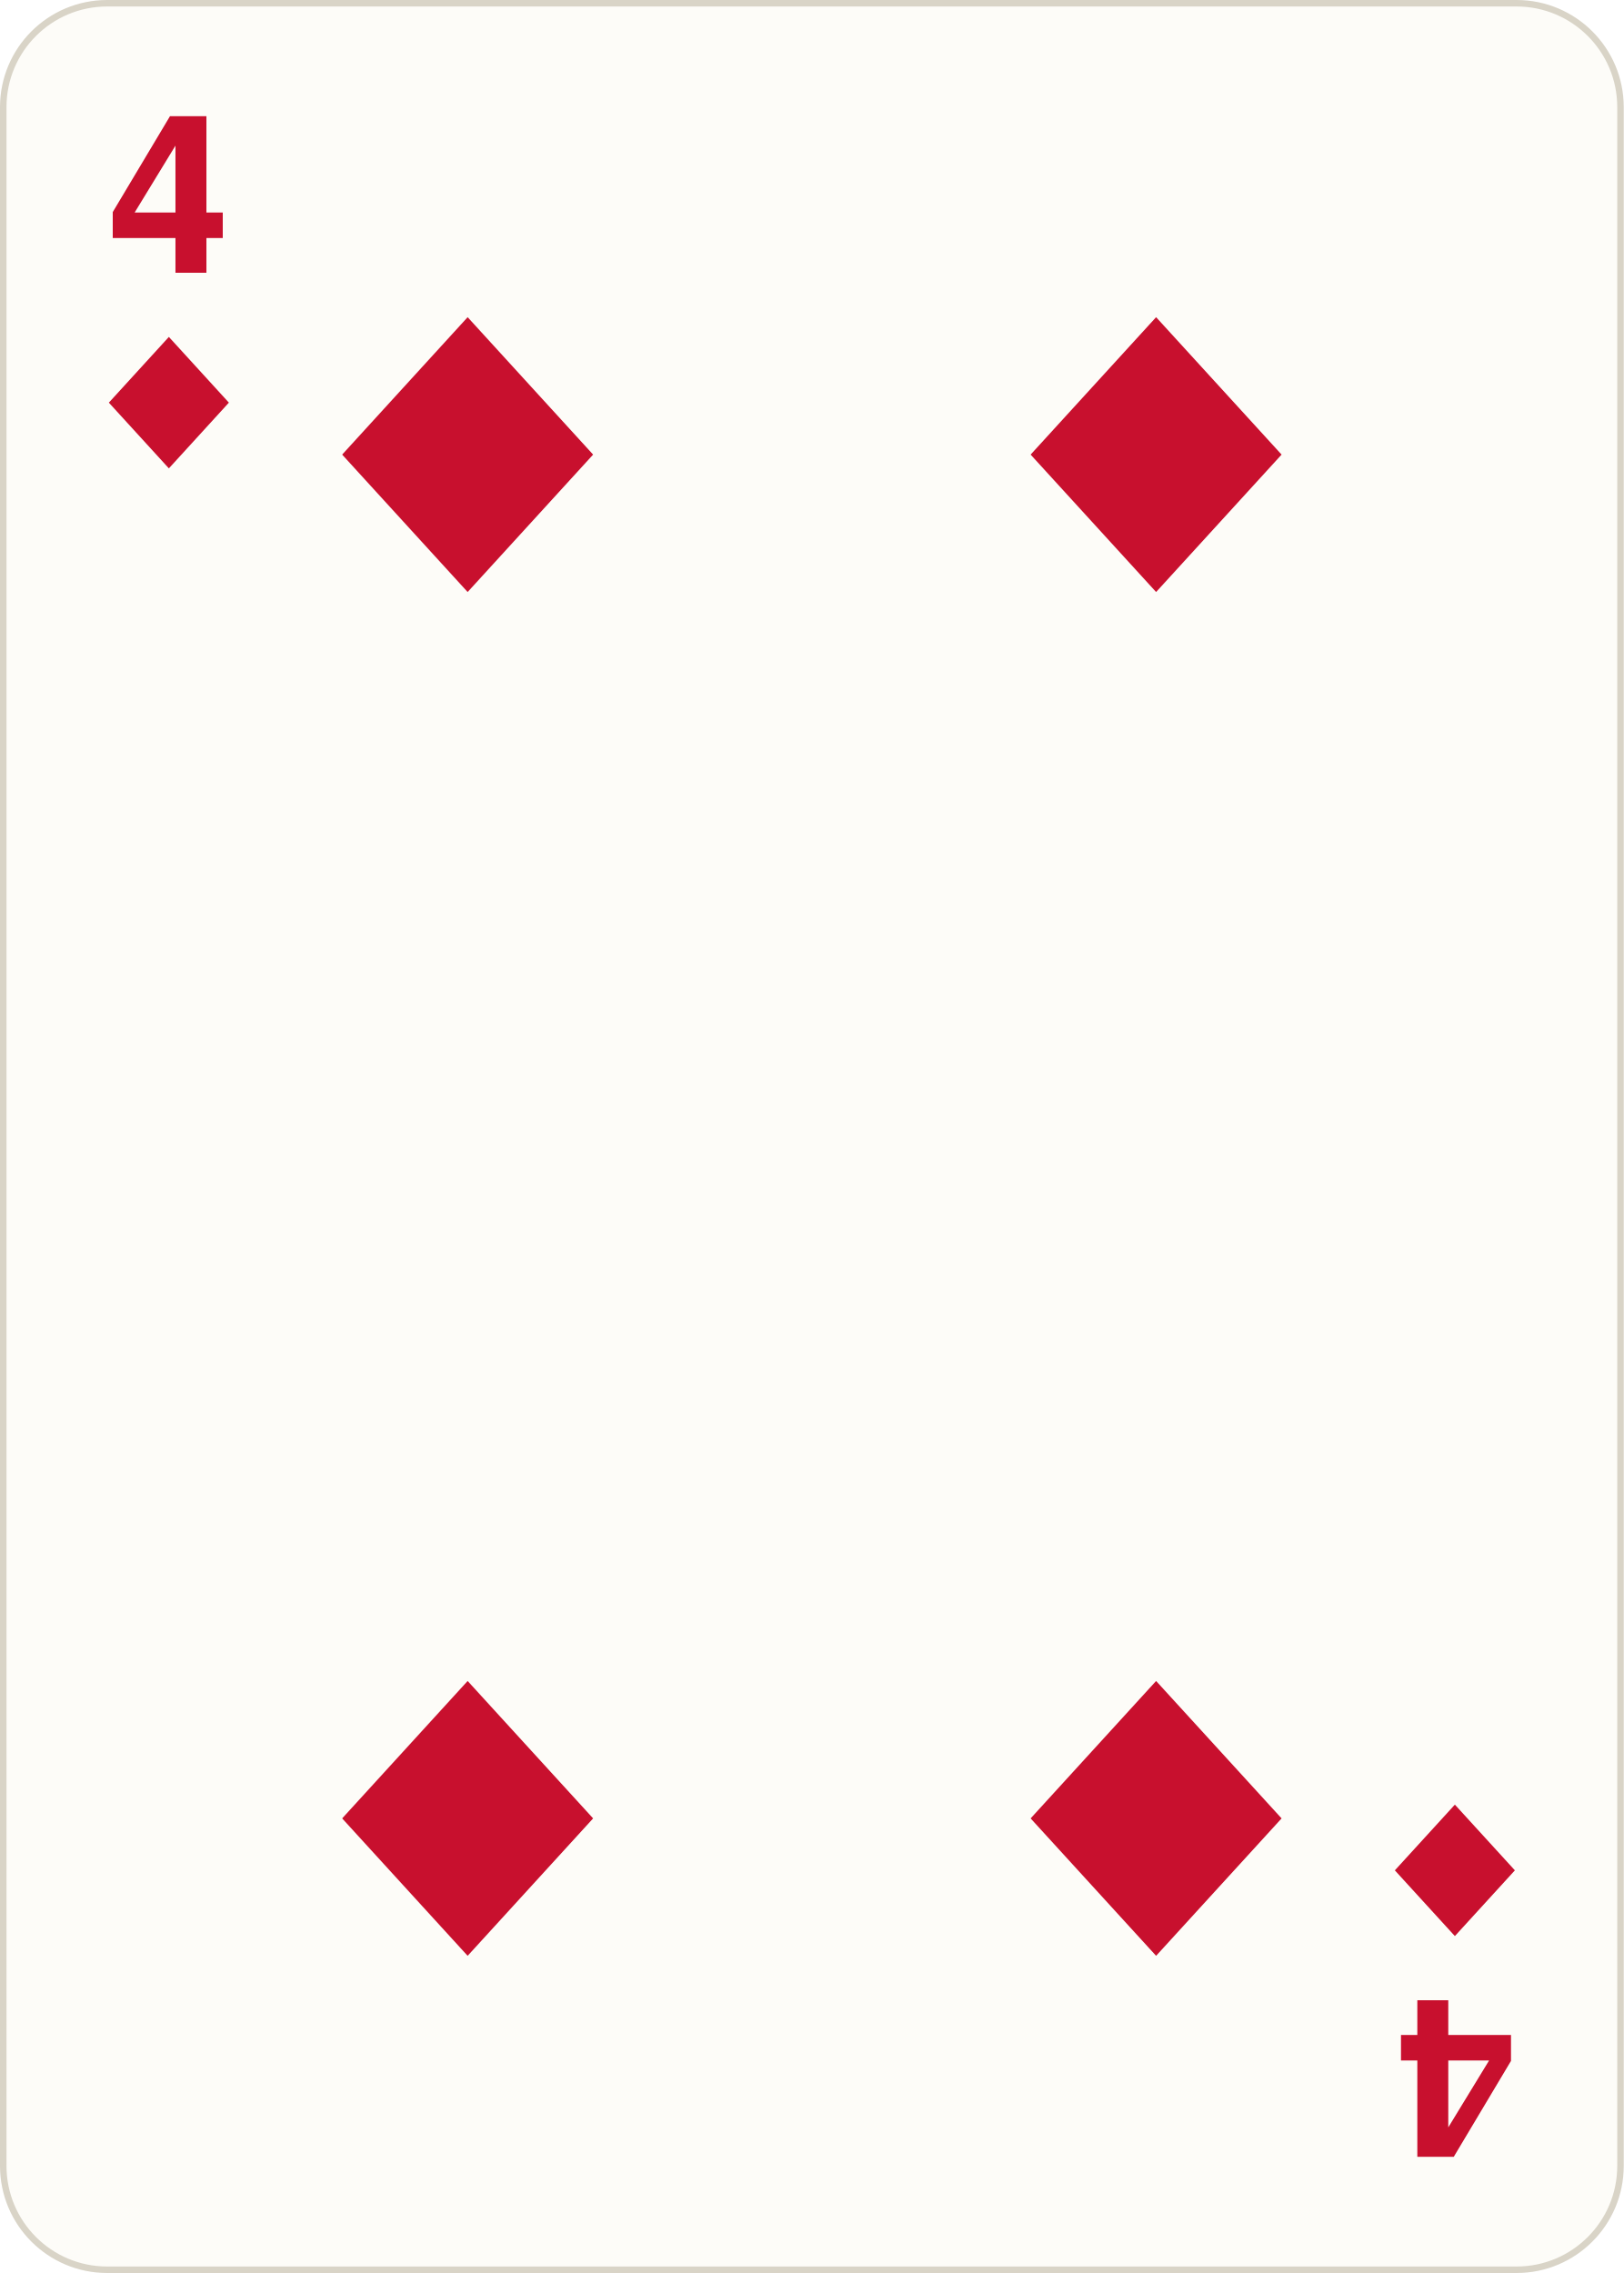
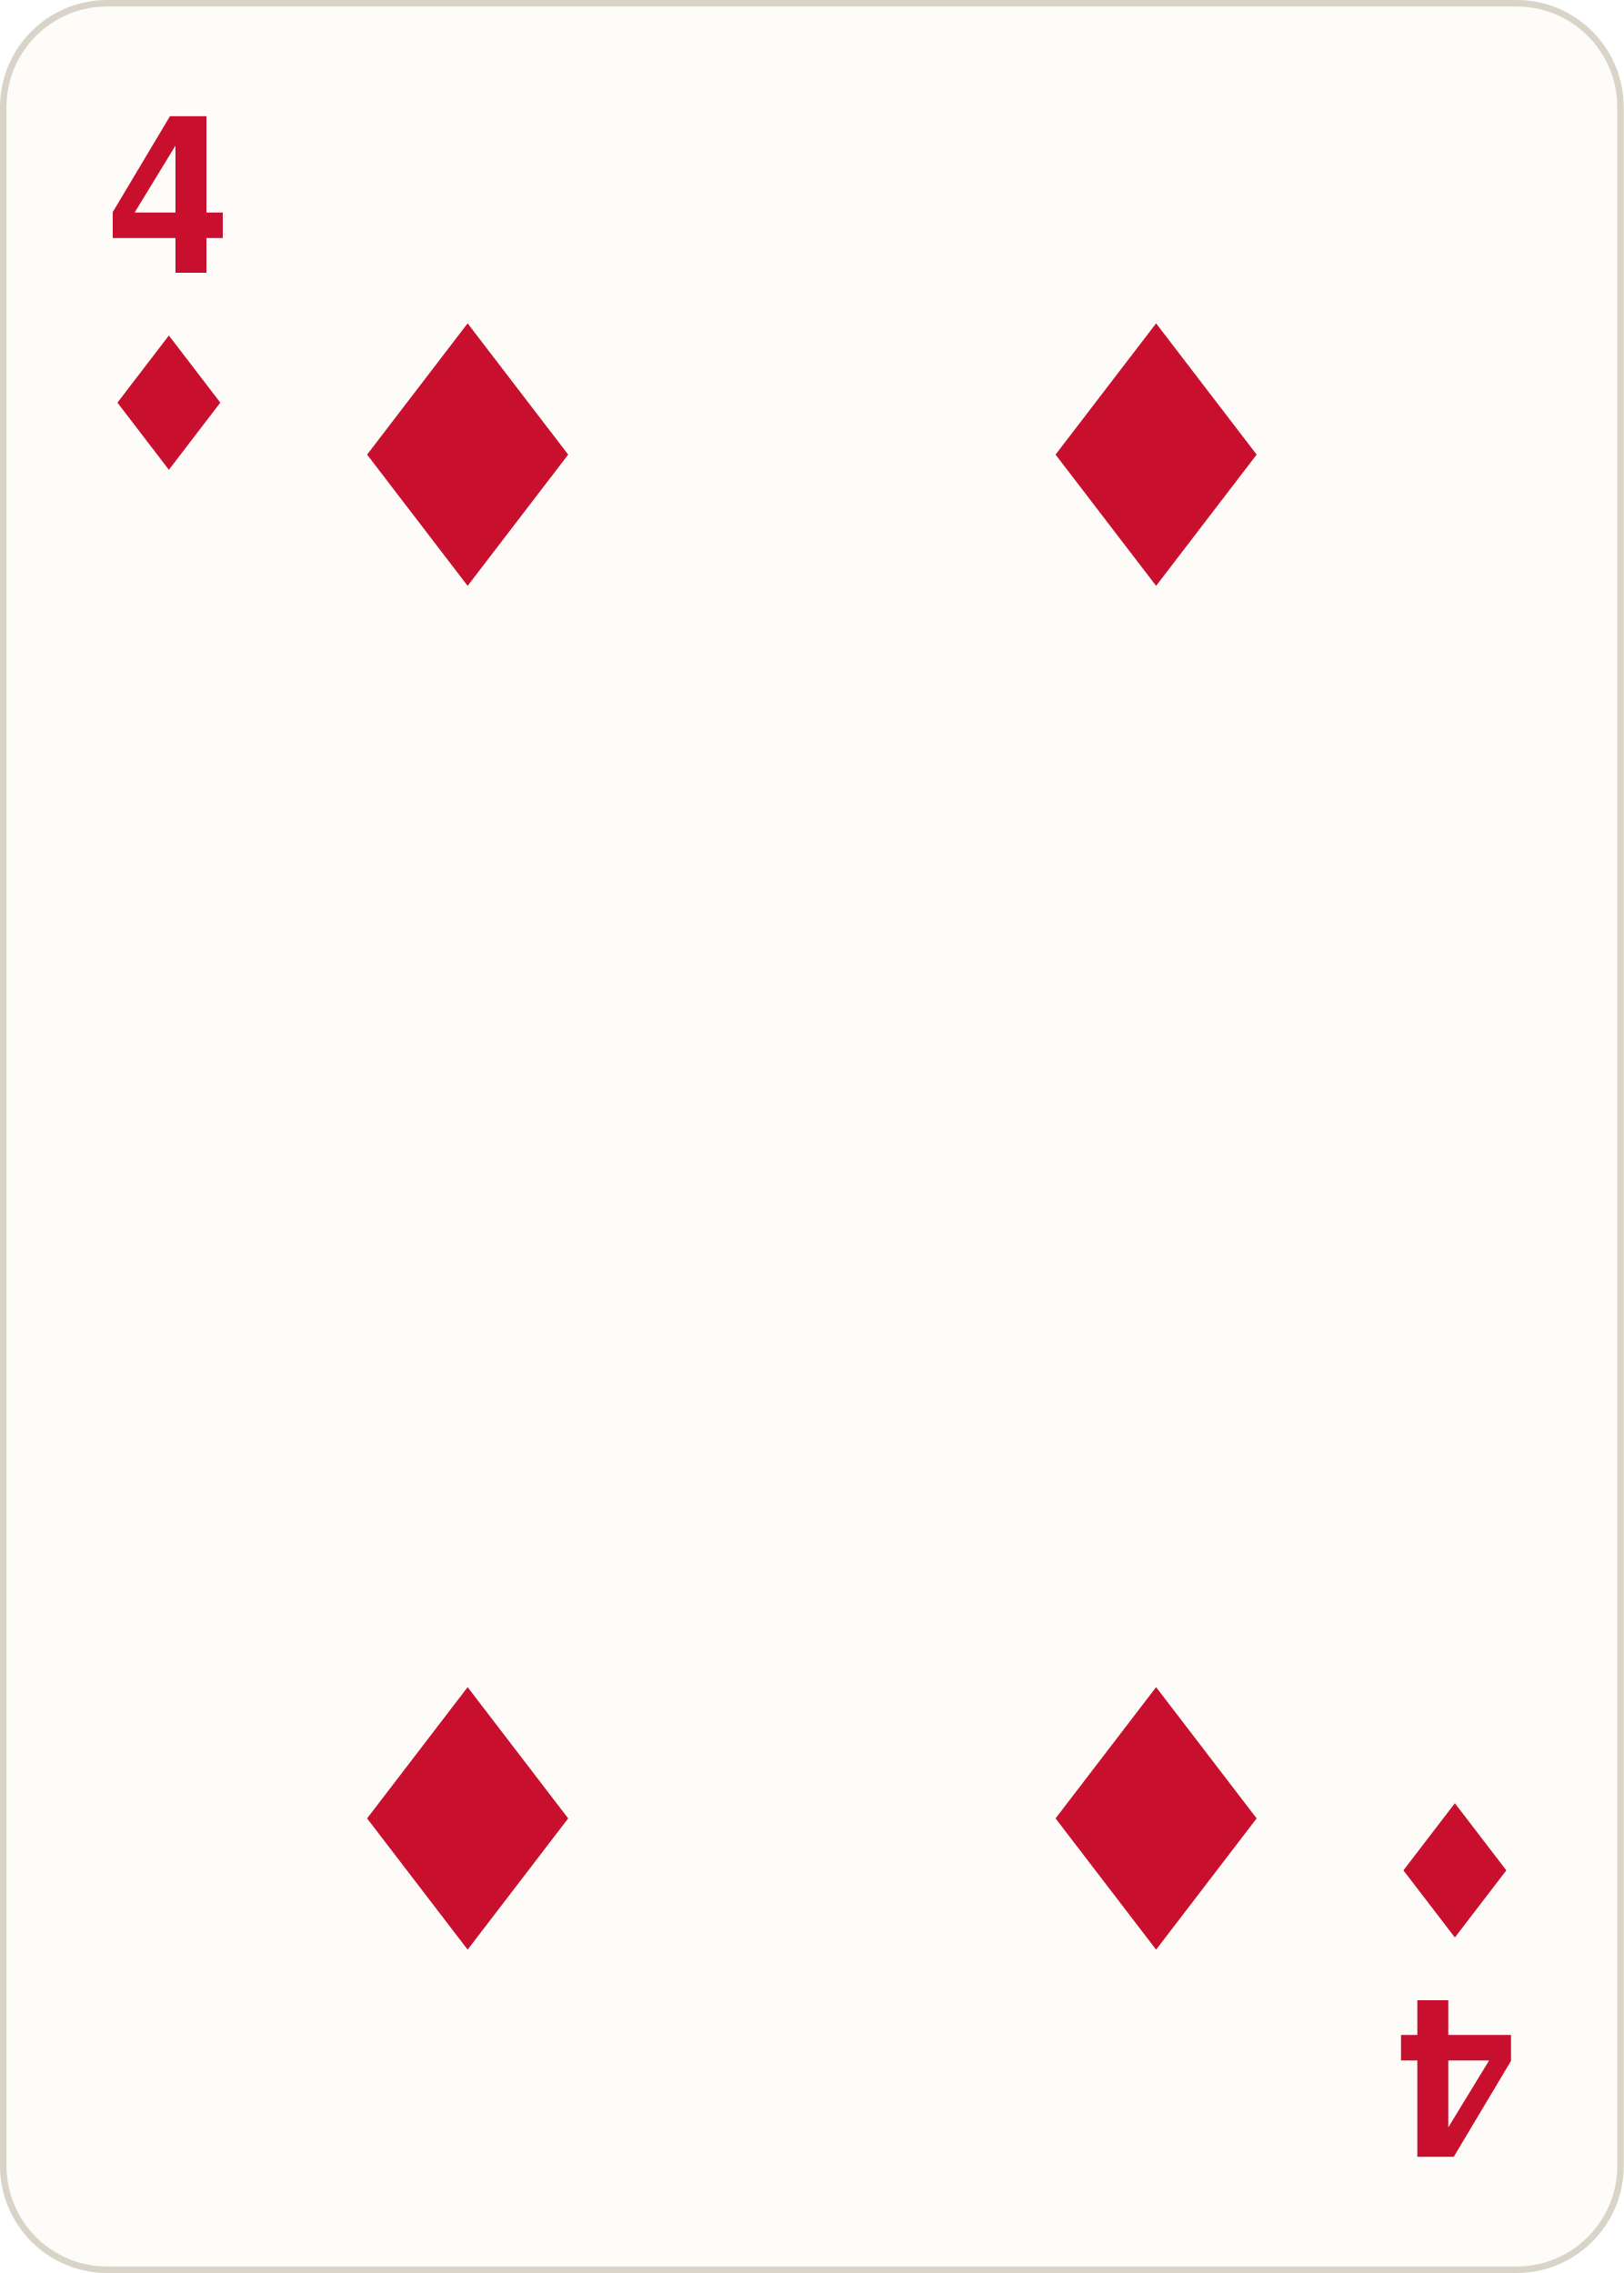
<svg xmlns="http://www.w3.org/2000/svg" viewBox="0 0 250 350" width="250" height="350">
  <rect x="0.5" y="0.5" width="249" height="349" rx="16" fill="#fdfcf8" stroke="#d9d4c7" stroke-width="1" />
  <text x="26" y="42" font-size="34" font-weight="700" text-anchor="middle" fill="#c8102e" font-family="Helvetica Neue, Helvetica, Arial, sans-serif">4</text>
-   <path d="M50,4 L92,50 L50,96 L8,50 Z" fill="#c8102e" transform="translate(26.0,62.0) scale(0.22) translate(-50,-50)" />
+   <path d="M50,3 L86,50 L50,97 L14,50 Z" fill="#c8102e" transform="translate(26.0,62.0) scale(0.22) translate(-50,-50)" />
  <g transform="rotate(180 125.0 175.0)">
    <text x="26" y="42" font-size="34" font-weight="700" text-anchor="middle" fill="#c8102e" font-family="Helvetica Neue, Helvetica, Arial, sans-serif">4</text>
-     <path d="M50,4 L92,50 L50,96 L8,50 Z" fill="#c8102e" transform="translate(26.0,62.0) scale(0.22) translate(-50,-50)" />
+     <path d="M50,3 L86,50 L50,97 L14,50 Z" fill="#c8102e" transform="translate(26.0,62.0) scale(0.22) translate(-50,-50)" />
  </g>
-   <path d="M50,4 L92,50 L50,96 L8,50 Z" fill="#c8102e" transform="translate(72.0,70.0) scale(0.46) translate(-50,-50)" />
-   <path d="M50,4 L92,50 L50,96 L8,50 Z" fill="#c8102e" transform="translate(178.0,70.0) scale(0.46) translate(-50,-50)" />
-   <path d="M50,4 L92,50 L50,96 L8,50 Z" fill="#c8102e" transform="translate(72.0,280.0) rotate(180) scale(0.46) translate(-50,-50)" />
-   <path d="M50,4 L92,50 L50,96 L8,50 Z" fill="#c8102e" transform="translate(178.0,280.0) rotate(180) scale(0.46) translate(-50,-50)" />
+   <path d="M50,3 L86,50 L50,97 L14,50 Z" fill="#c8102e" transform="translate(72.0,70.0) scale(0.43) translate(-50,-50)" />
+   <path d="M50,3 L86,50 L50,97 L14,50 Z" fill="#c8102e" transform="translate(178.0,70.0) scale(0.43) translate(-50,-50)" />
+   <path d="M50,3 L86,50 L50,97 L14,50 Z" fill="#c8102e" transform="translate(72.0,280.0) rotate(180) scale(0.43) translate(-50,-50)" />
+   <path d="M50,3 L86,50 L50,97 L14,50 Z" fill="#c8102e" transform="translate(178.0,280.0) rotate(180) scale(0.43) translate(-50,-50)" />
</svg>
